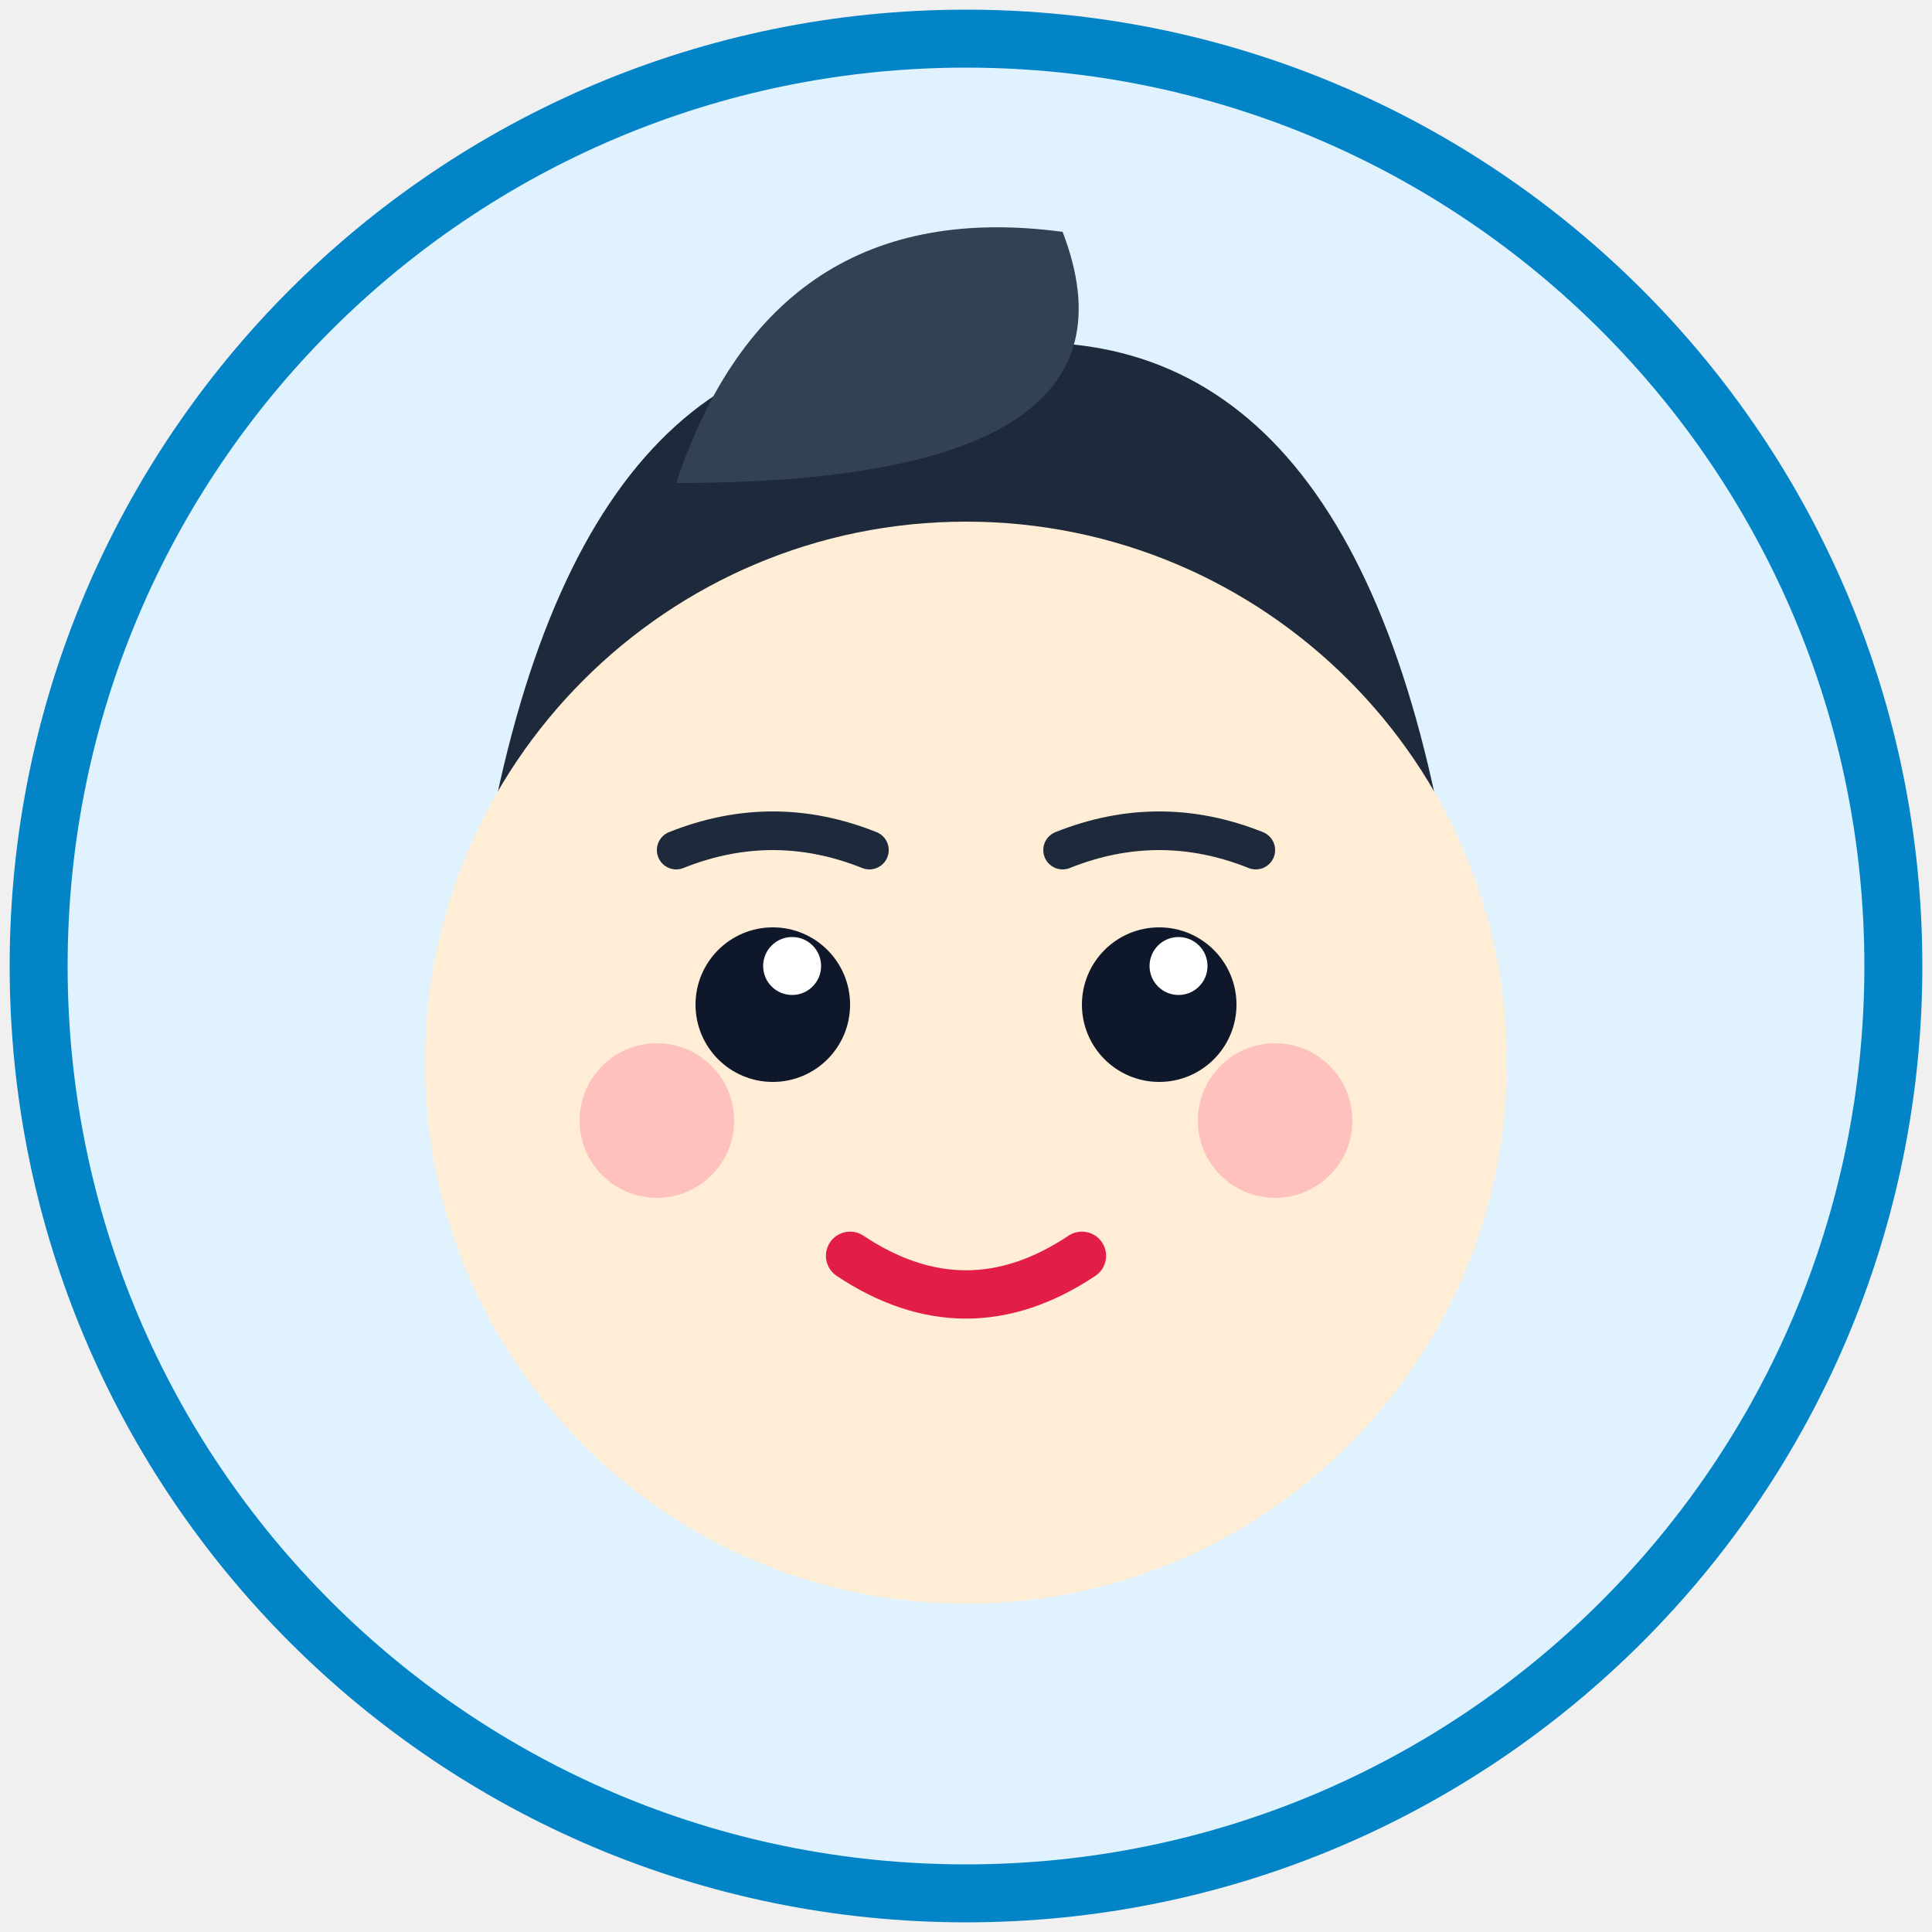
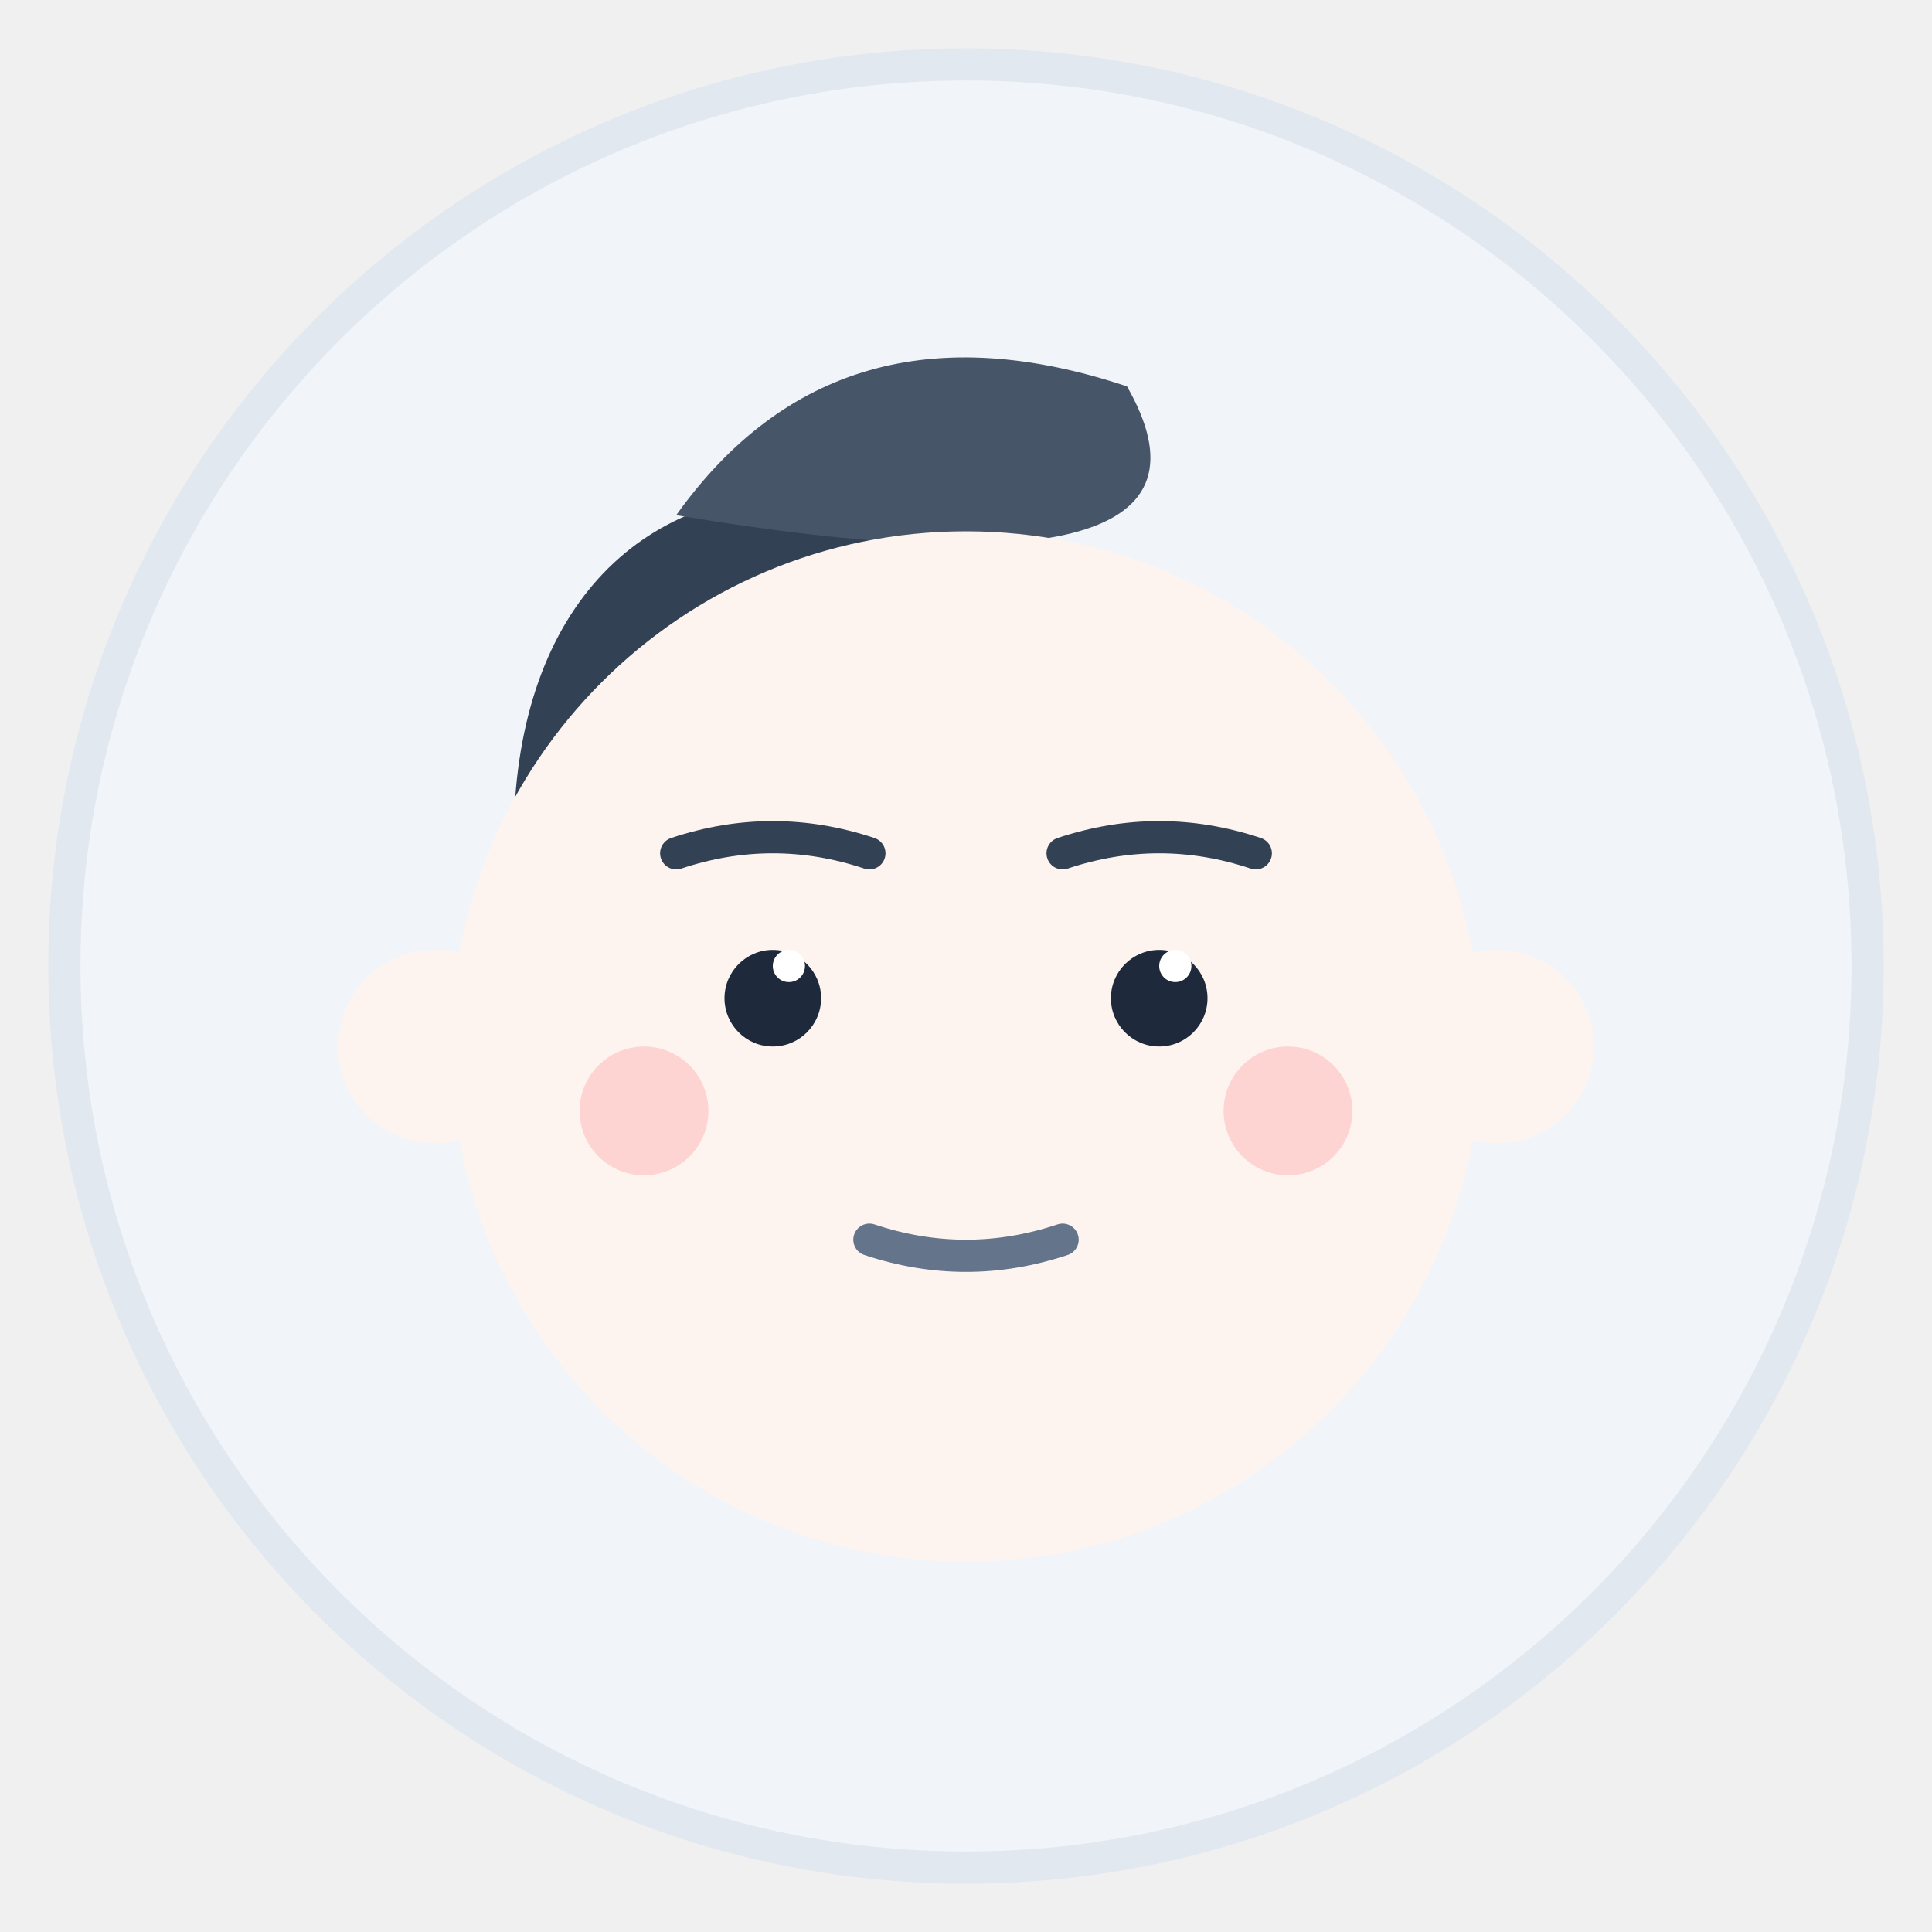
- <svg xmlns="http://www.w3.org/2000/svg" viewBox="0 0 100 100" width="100" height="100">
-   <circle cx="50" cy="50" r="48" fill="#E0F2FE" stroke="#0284C7" stroke-width="3" />
-   <path d="M 25 45 Q 30 15 50 18 Q 70 15 75 45 C 65 30 35 30 25 45 Z" fill="#1E293B" />
-   <path d="M 35 25 Q 40 10 55 12 Q 60 25 35 25 Z" fill="#334155" />
-   <circle cx="50" cy="55" r="28" fill="#FFEDD5" />
-   <circle cx="40" cy="52" r="4" fill="#0F172A" />
-   <circle cx="60" cy="52" r="4" fill="#0F172A" />
-   <circle cx="41" cy="50" r="1.5" fill="#FFFFFF" />
-   <circle cx="61" cy="50" r="1.5" fill="#FFFFFF" />
-   <path d="M 35 44 Q 40 42 45 44" stroke="#1E293B" stroke-width="2" stroke-linecap="round" fill="none" />
-   <path d="M 55 44 Q 60 42 65 44" stroke="#1E293B" stroke-width="2" stroke-linecap="round" fill="none" />
-   <path d="M 44 65 Q 50 69 56 65" stroke="#E11D48" stroke-width="2.5" stroke-linecap="round" fill="none" />
-   <circle cx="34" cy="58" r="4" fill="#FDA4AF" opacity="0.6" />
-   <circle cx="66" cy="58" r="4" fill="#FDA4AF" opacity="0.6" />
+ <svg xmlns="http://www.w3.org/2000/svg" viewBox="0 0 120 120" width="120" height="120">
+   <circle cx="60" cy="60" r="56" fill="#F1F5F9" stroke="#E2E8F0" stroke-width="2" />
+   <path d="M 32 55 C 30 25, 60 20, 88 55 C 80 35, 45 35, 32 55 Z" fill="#334155" />
+   <path d="M 42 32 Q 52 18 70 24 Q 78 38 42 32 Z" fill="#475569" />
+   <circle cx="60" cy="65" r="32" fill="#FDF4EF" />
+   <circle cx="27" cy="65" r="6" fill="#FDF4EF" />
+   <circle cx="93" cy="65" r="6" fill="#FDF4EF" />
+   <circle cx="48" cy="62" r="3" fill="#1E293B" />
+   <circle cx="72" cy="62" r="3" fill="#1E293B" />
+   <circle cx="49" cy="60" r="1" fill="#FFFFFF" />
+   <circle cx="73" cy="60" r="1" fill="#FFFFFF" />
+   <path d="M 42 53 Q 48 51 54 53" stroke="#334155" stroke-width="2" stroke-linecap="round" fill="none" />
+   <path d="M 66 53 Q 72 51 78 53" stroke="#334155" stroke-width="2" stroke-linecap="round" fill="none" />
+   <path d="M 54 77 Q 60 79 66 77" stroke="#64748B" stroke-width="2" stroke-linecap="round" fill="none" />
+   <circle cx="40" cy="69" r="4" fill="#FCA5A5" opacity="0.4" />
+   <circle cx="80" cy="69" r="4" fill="#FCA5A5" opacity="0.4" />
</svg>
